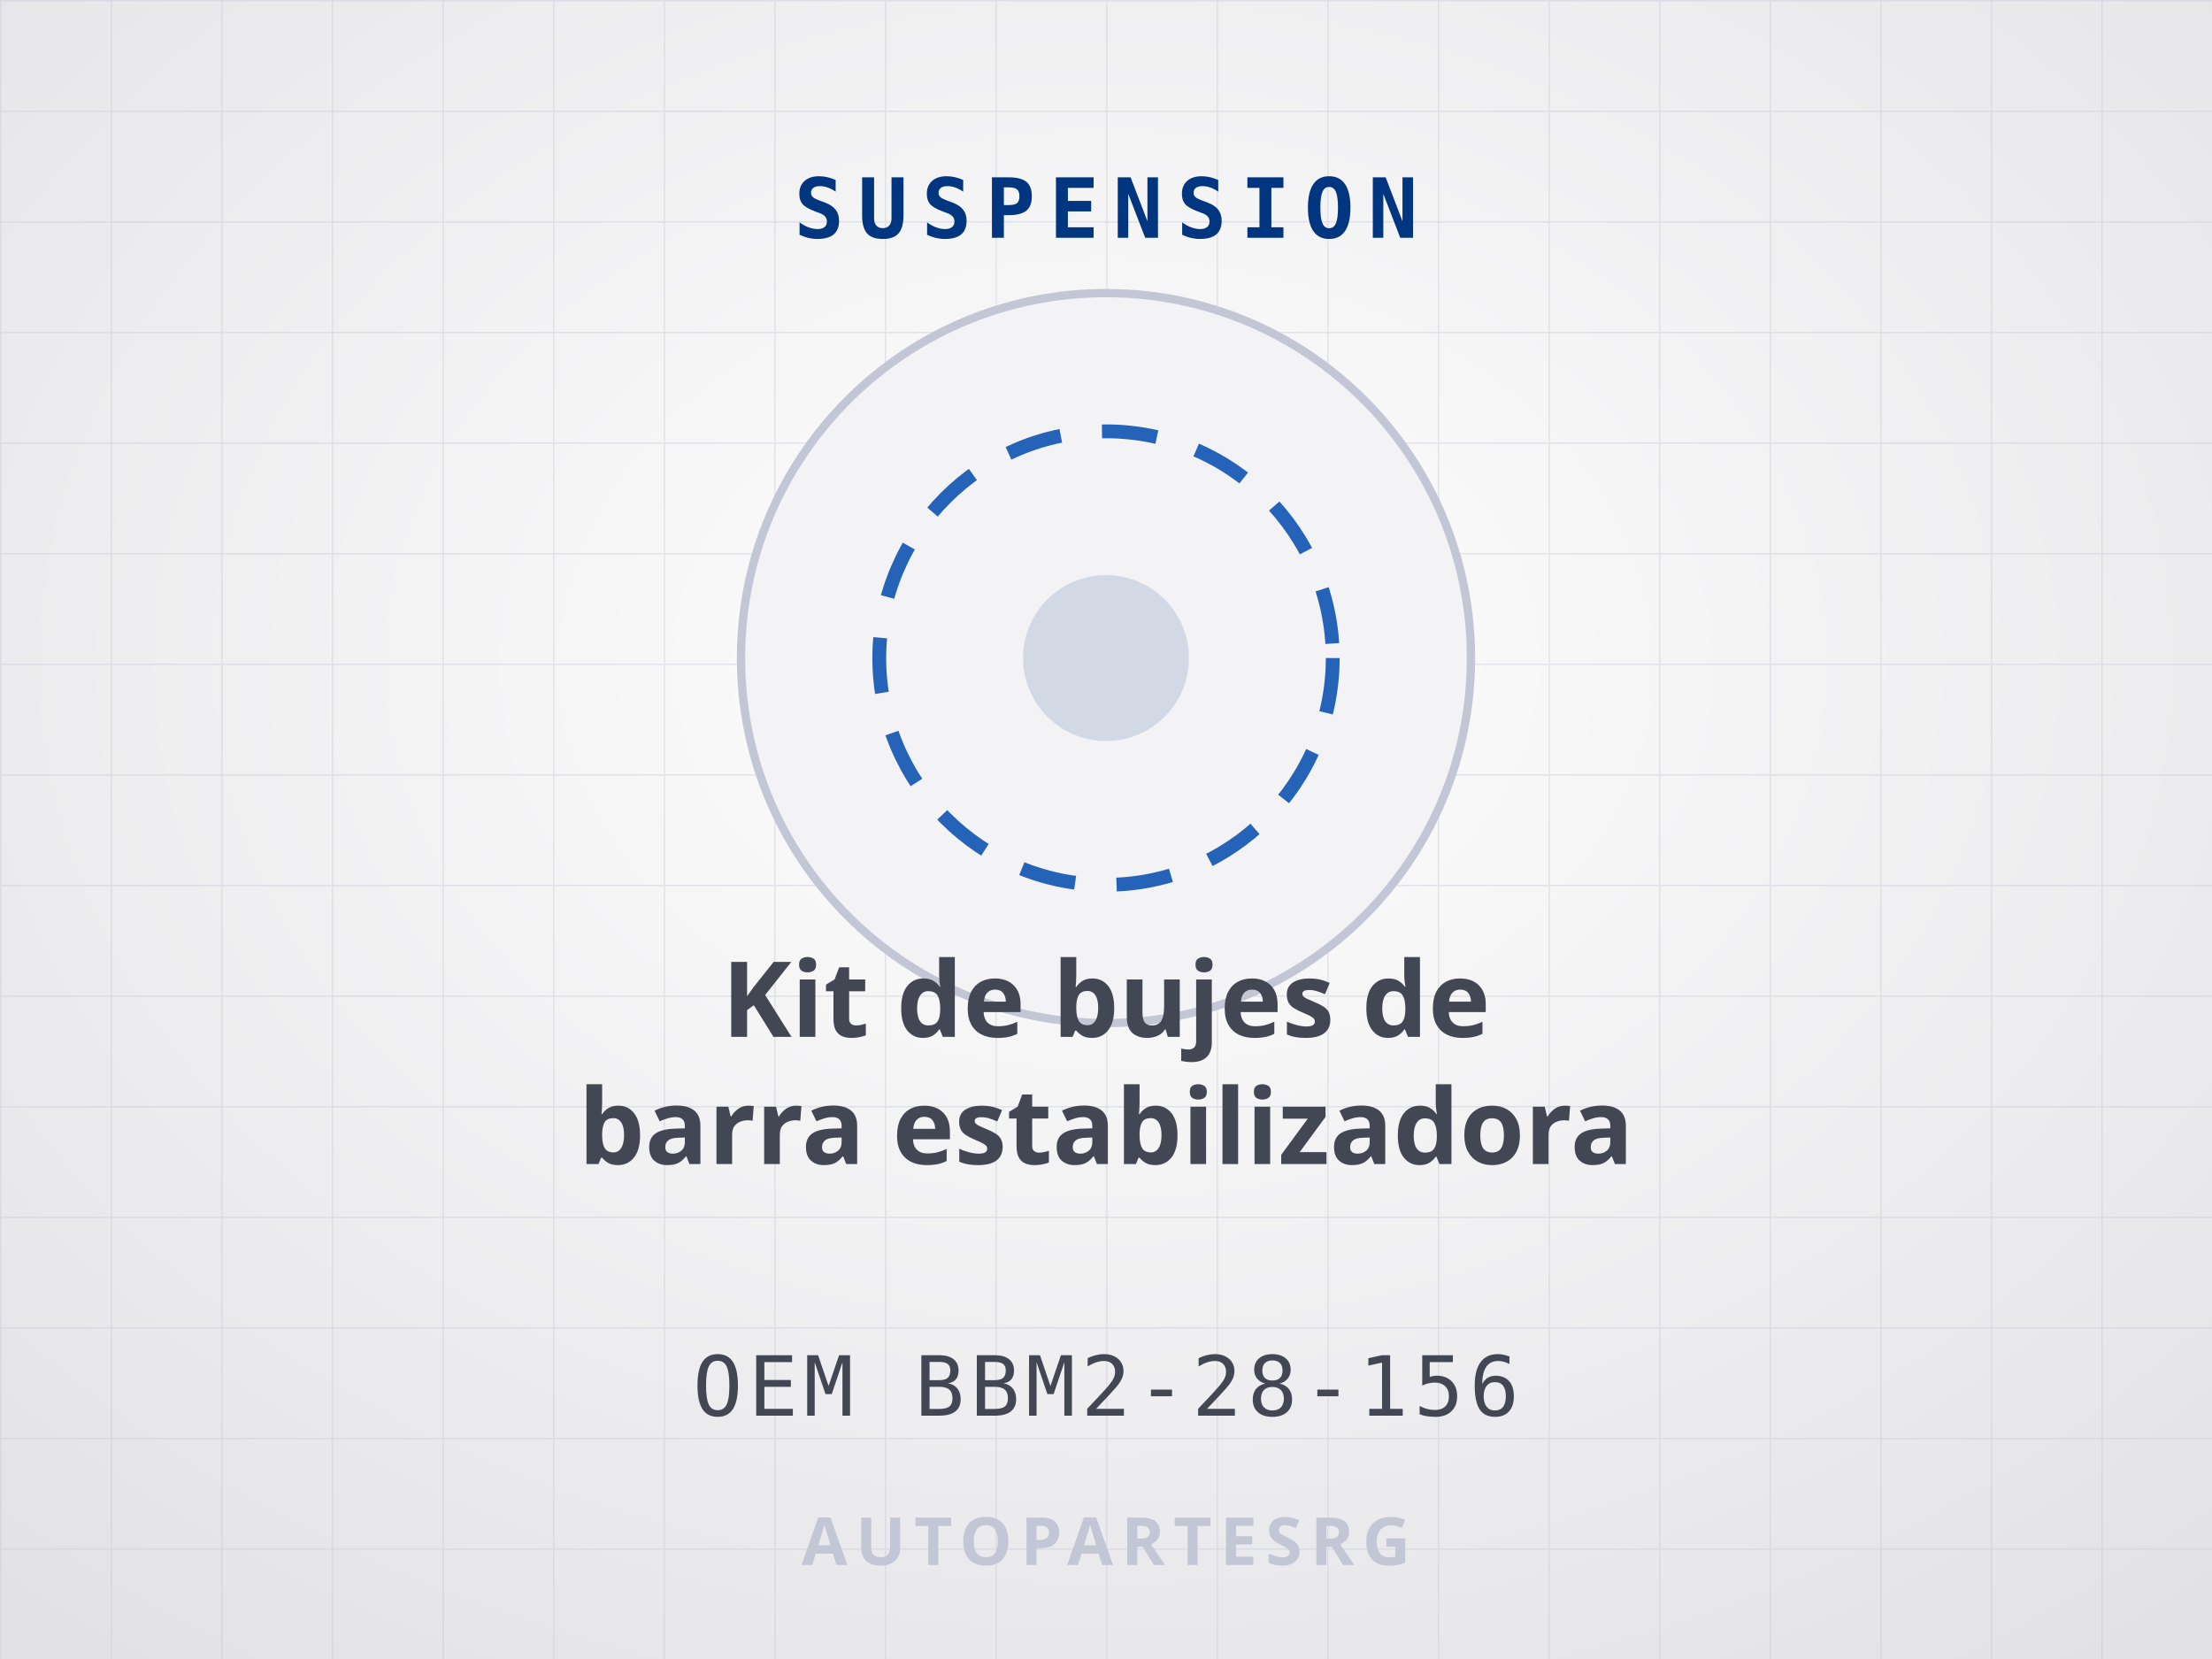
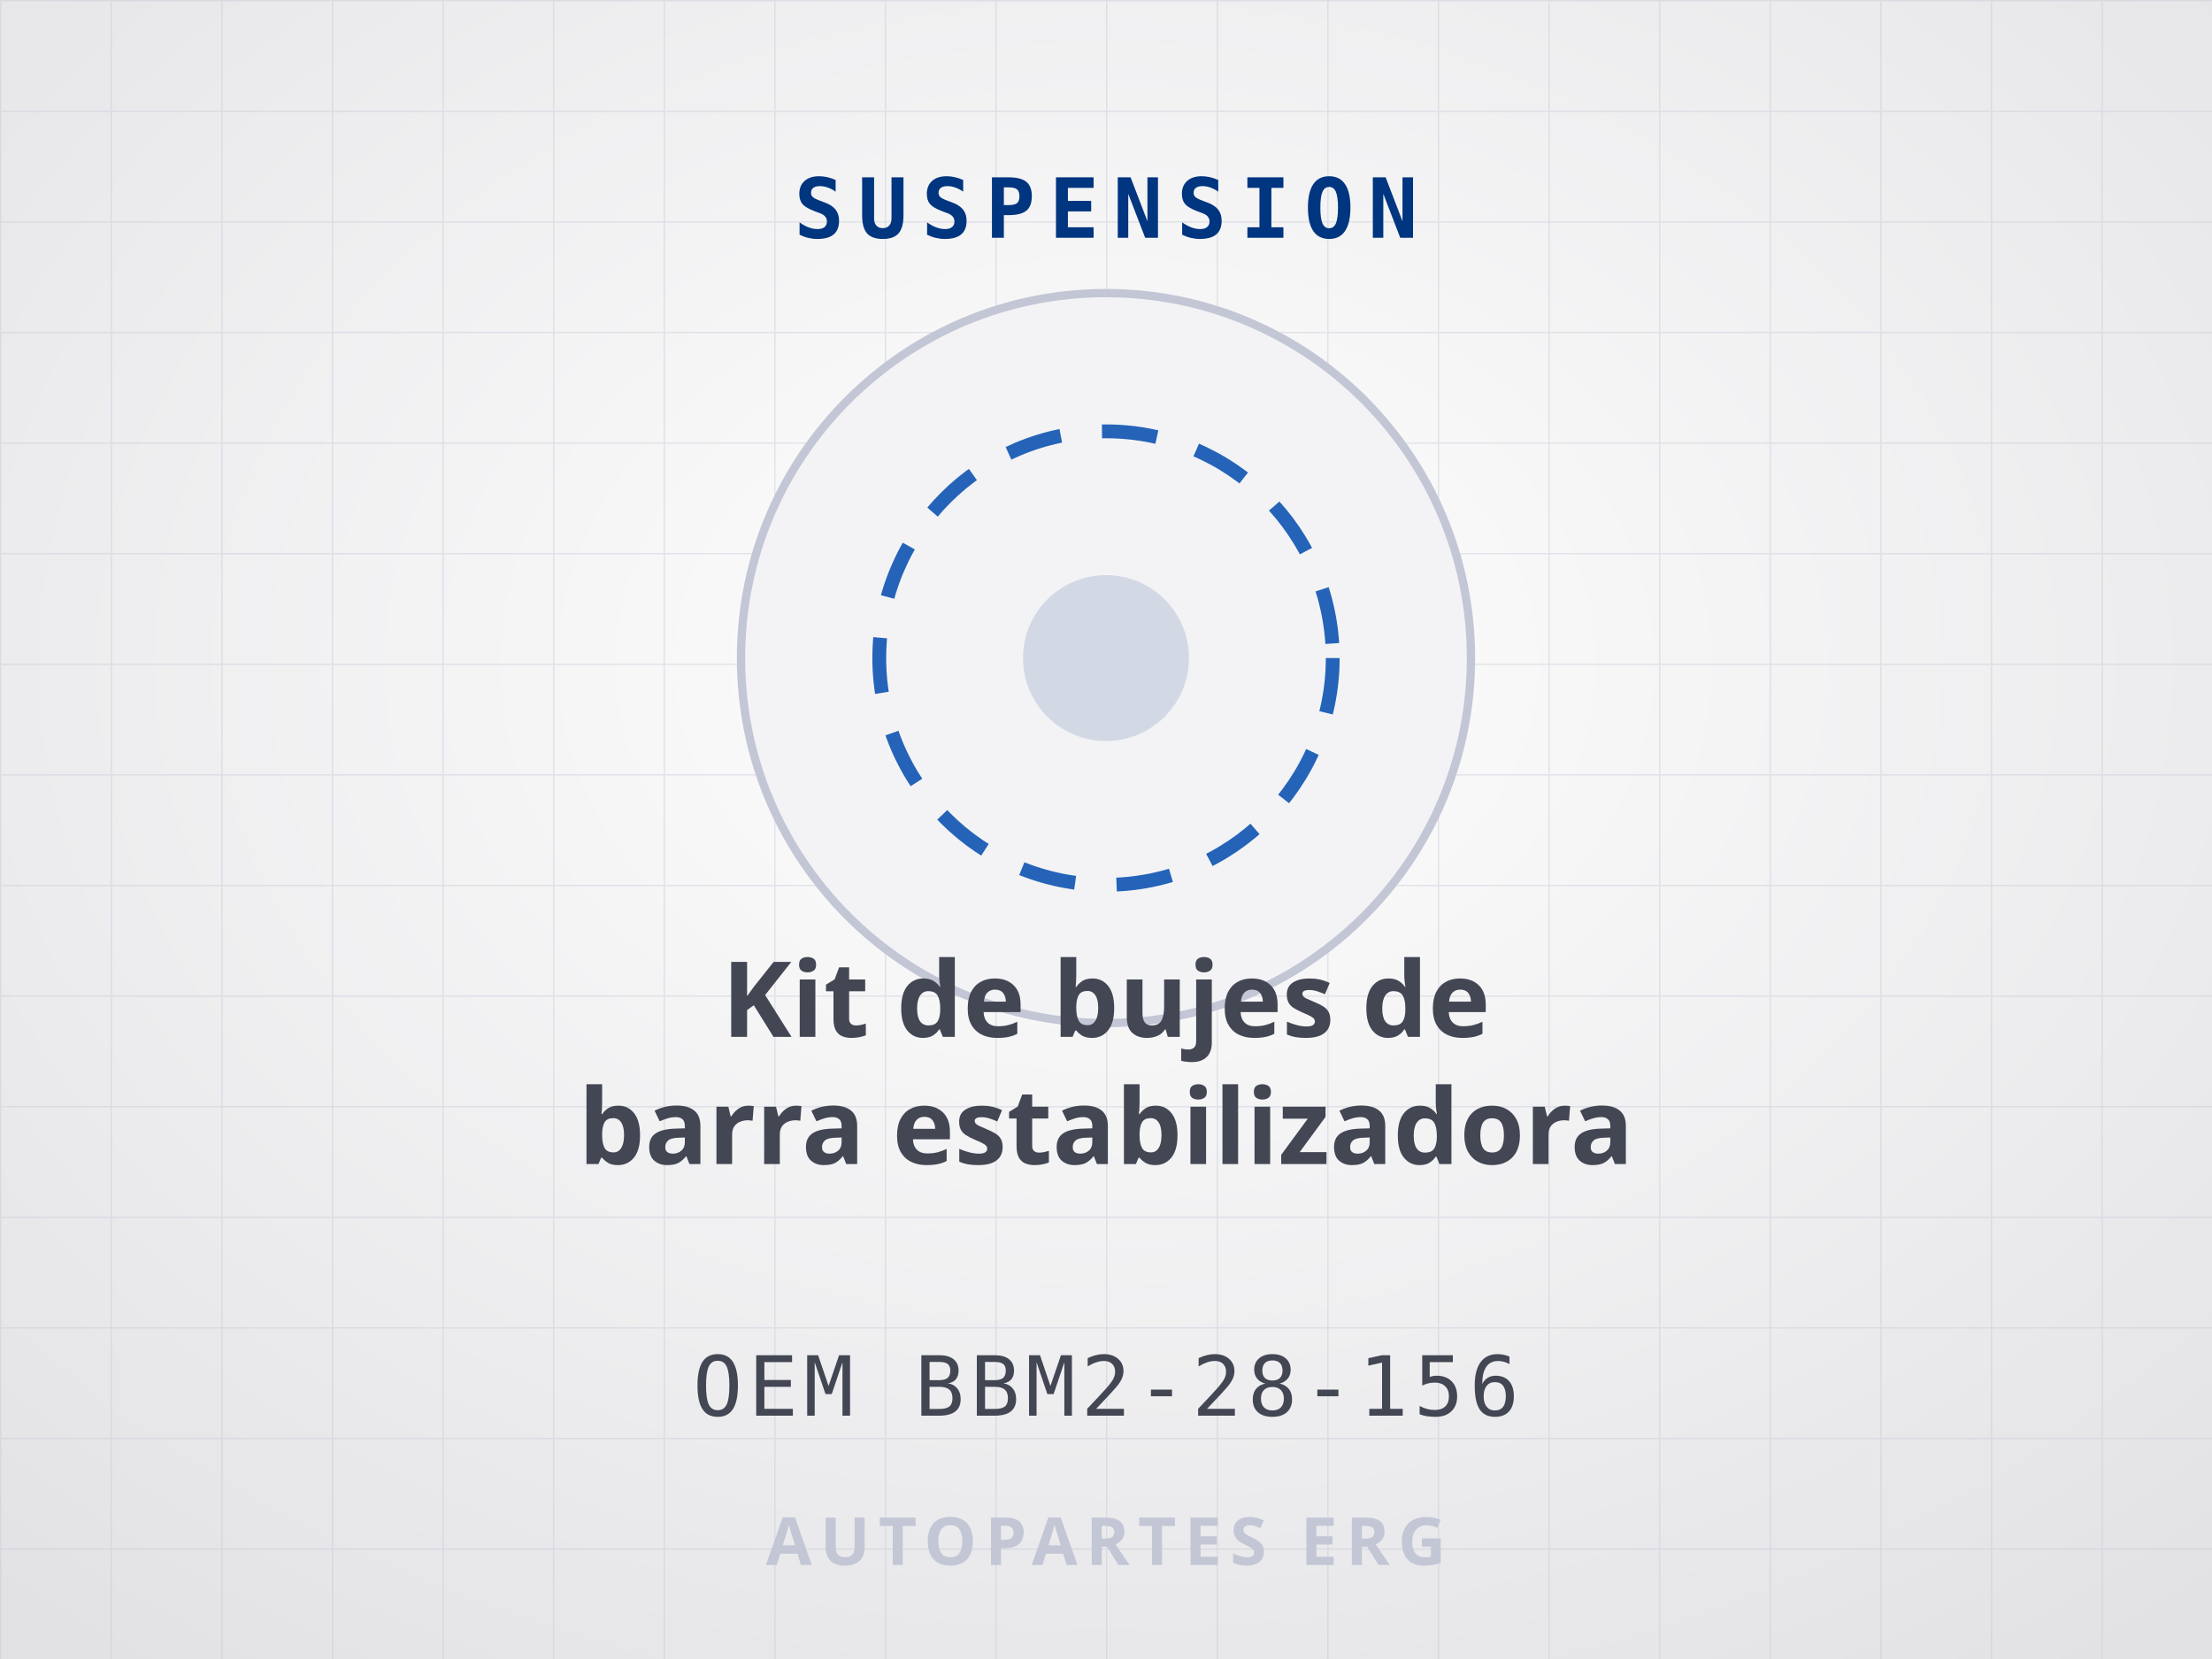
<svg xmlns="http://www.w3.org/2000/svg" viewBox="0 0 800 600" width="800" height="600" role="img">
  <defs>
    <radialGradient id="v" cx="0.5" cy="0.4" r="0.75">
      <stop offset="0" stop-color="#ffffff" />
      <stop offset="1" stop-color="#e2e2e5" />
    </radialGradient>
    <pattern id="r" width="40" height="40" patternUnits="userSpaceOnUse">
      <path d="M40 0H0V40" fill="none" stroke="#c3c6d5" stroke-opacity="0.4" stroke-width="1" />
    </pattern>
  </defs>
  <rect width="800" height="600" fill="url(#v)" />
  <rect width="800" height="600" fill="url(#r)" />
  <circle cx="400" cy="238" r="132" fill="#f3f3f6" stroke="#c3c6d5" stroke-width="3" />
  <circle cx="400" cy="238" r="82" fill="none" stroke="#004aad" stroke-width="5" stroke-dasharray="20 15" stroke-opacity="0.85" />
  <circle cx="400" cy="238" r="30" fill="#00357f" fill-opacity="0.14" />
  <text x="400" y="86" text-anchor="middle" font-family="'JetBrains Mono',ui-monospace,monospace" font-size="30" font-weight="700" fill="#00357f" letter-spacing="5">SUSPENSION</text>
  <text x="400" y="375" text-anchor="middle" font-family="'Hanken Grotesk',system-ui,sans-serif" font-size="38" font-weight="600" fill="#434653">Kit de bujes de</text>
  <text x="400" y="421" text-anchor="middle" font-family="'Hanken Grotesk',system-ui,sans-serif" font-size="38" font-weight="600" fill="#434653">barra estabilizadora</text>
  <text x="400" y="512" text-anchor="middle" font-family="'JetBrains Mono',ui-monospace,monospace" font-size="30" fill="#434653" letter-spacing="2">OEM BBM2-28-156</text>
-   <text x="400" y="566" text-anchor="middle" font-family="'Hanken Grotesk',system-ui,sans-serif" font-size="24" font-weight="700" fill="#c3c6d5" letter-spacing="3">AUTOPARTESRG</text>
+   <text x="400" y="566" text-anchor="middle" font-family="'Hanken Grotesk',system-ui,sans-serif" font-size="24" font-weight="700" fill="#c3c6d5" letter-spacing="3">AUTOPARTES ERG</text>
</svg>
